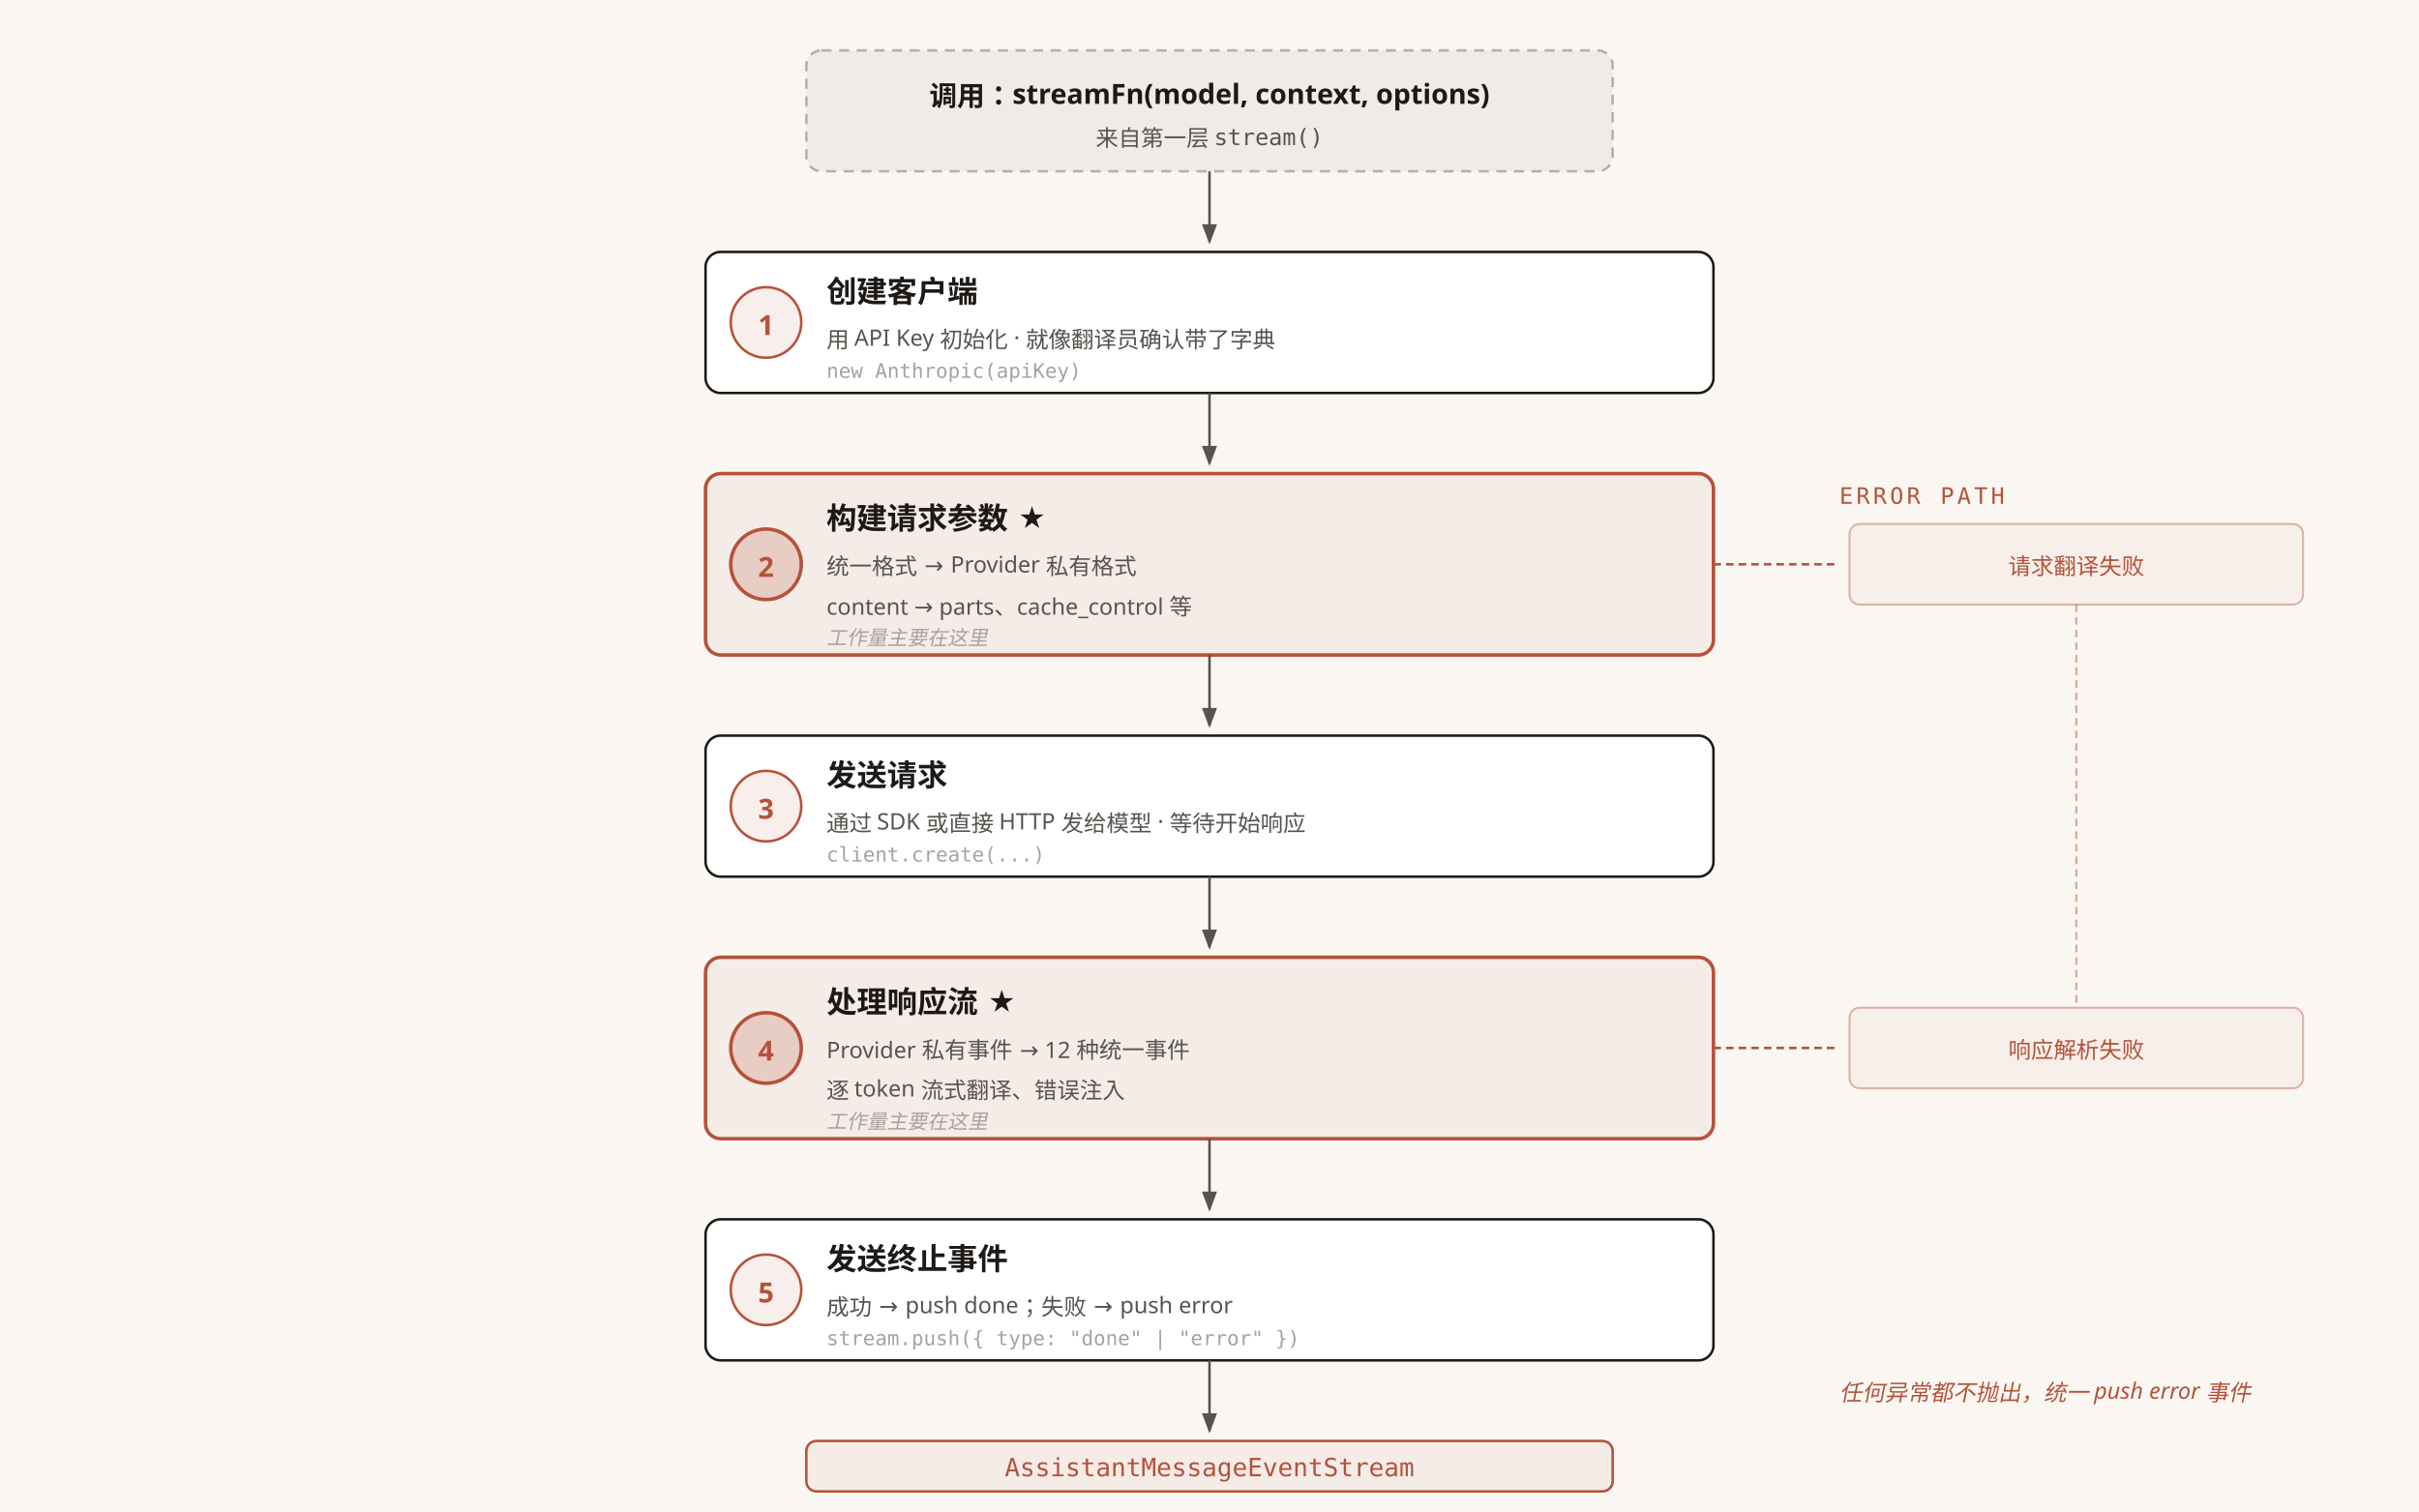
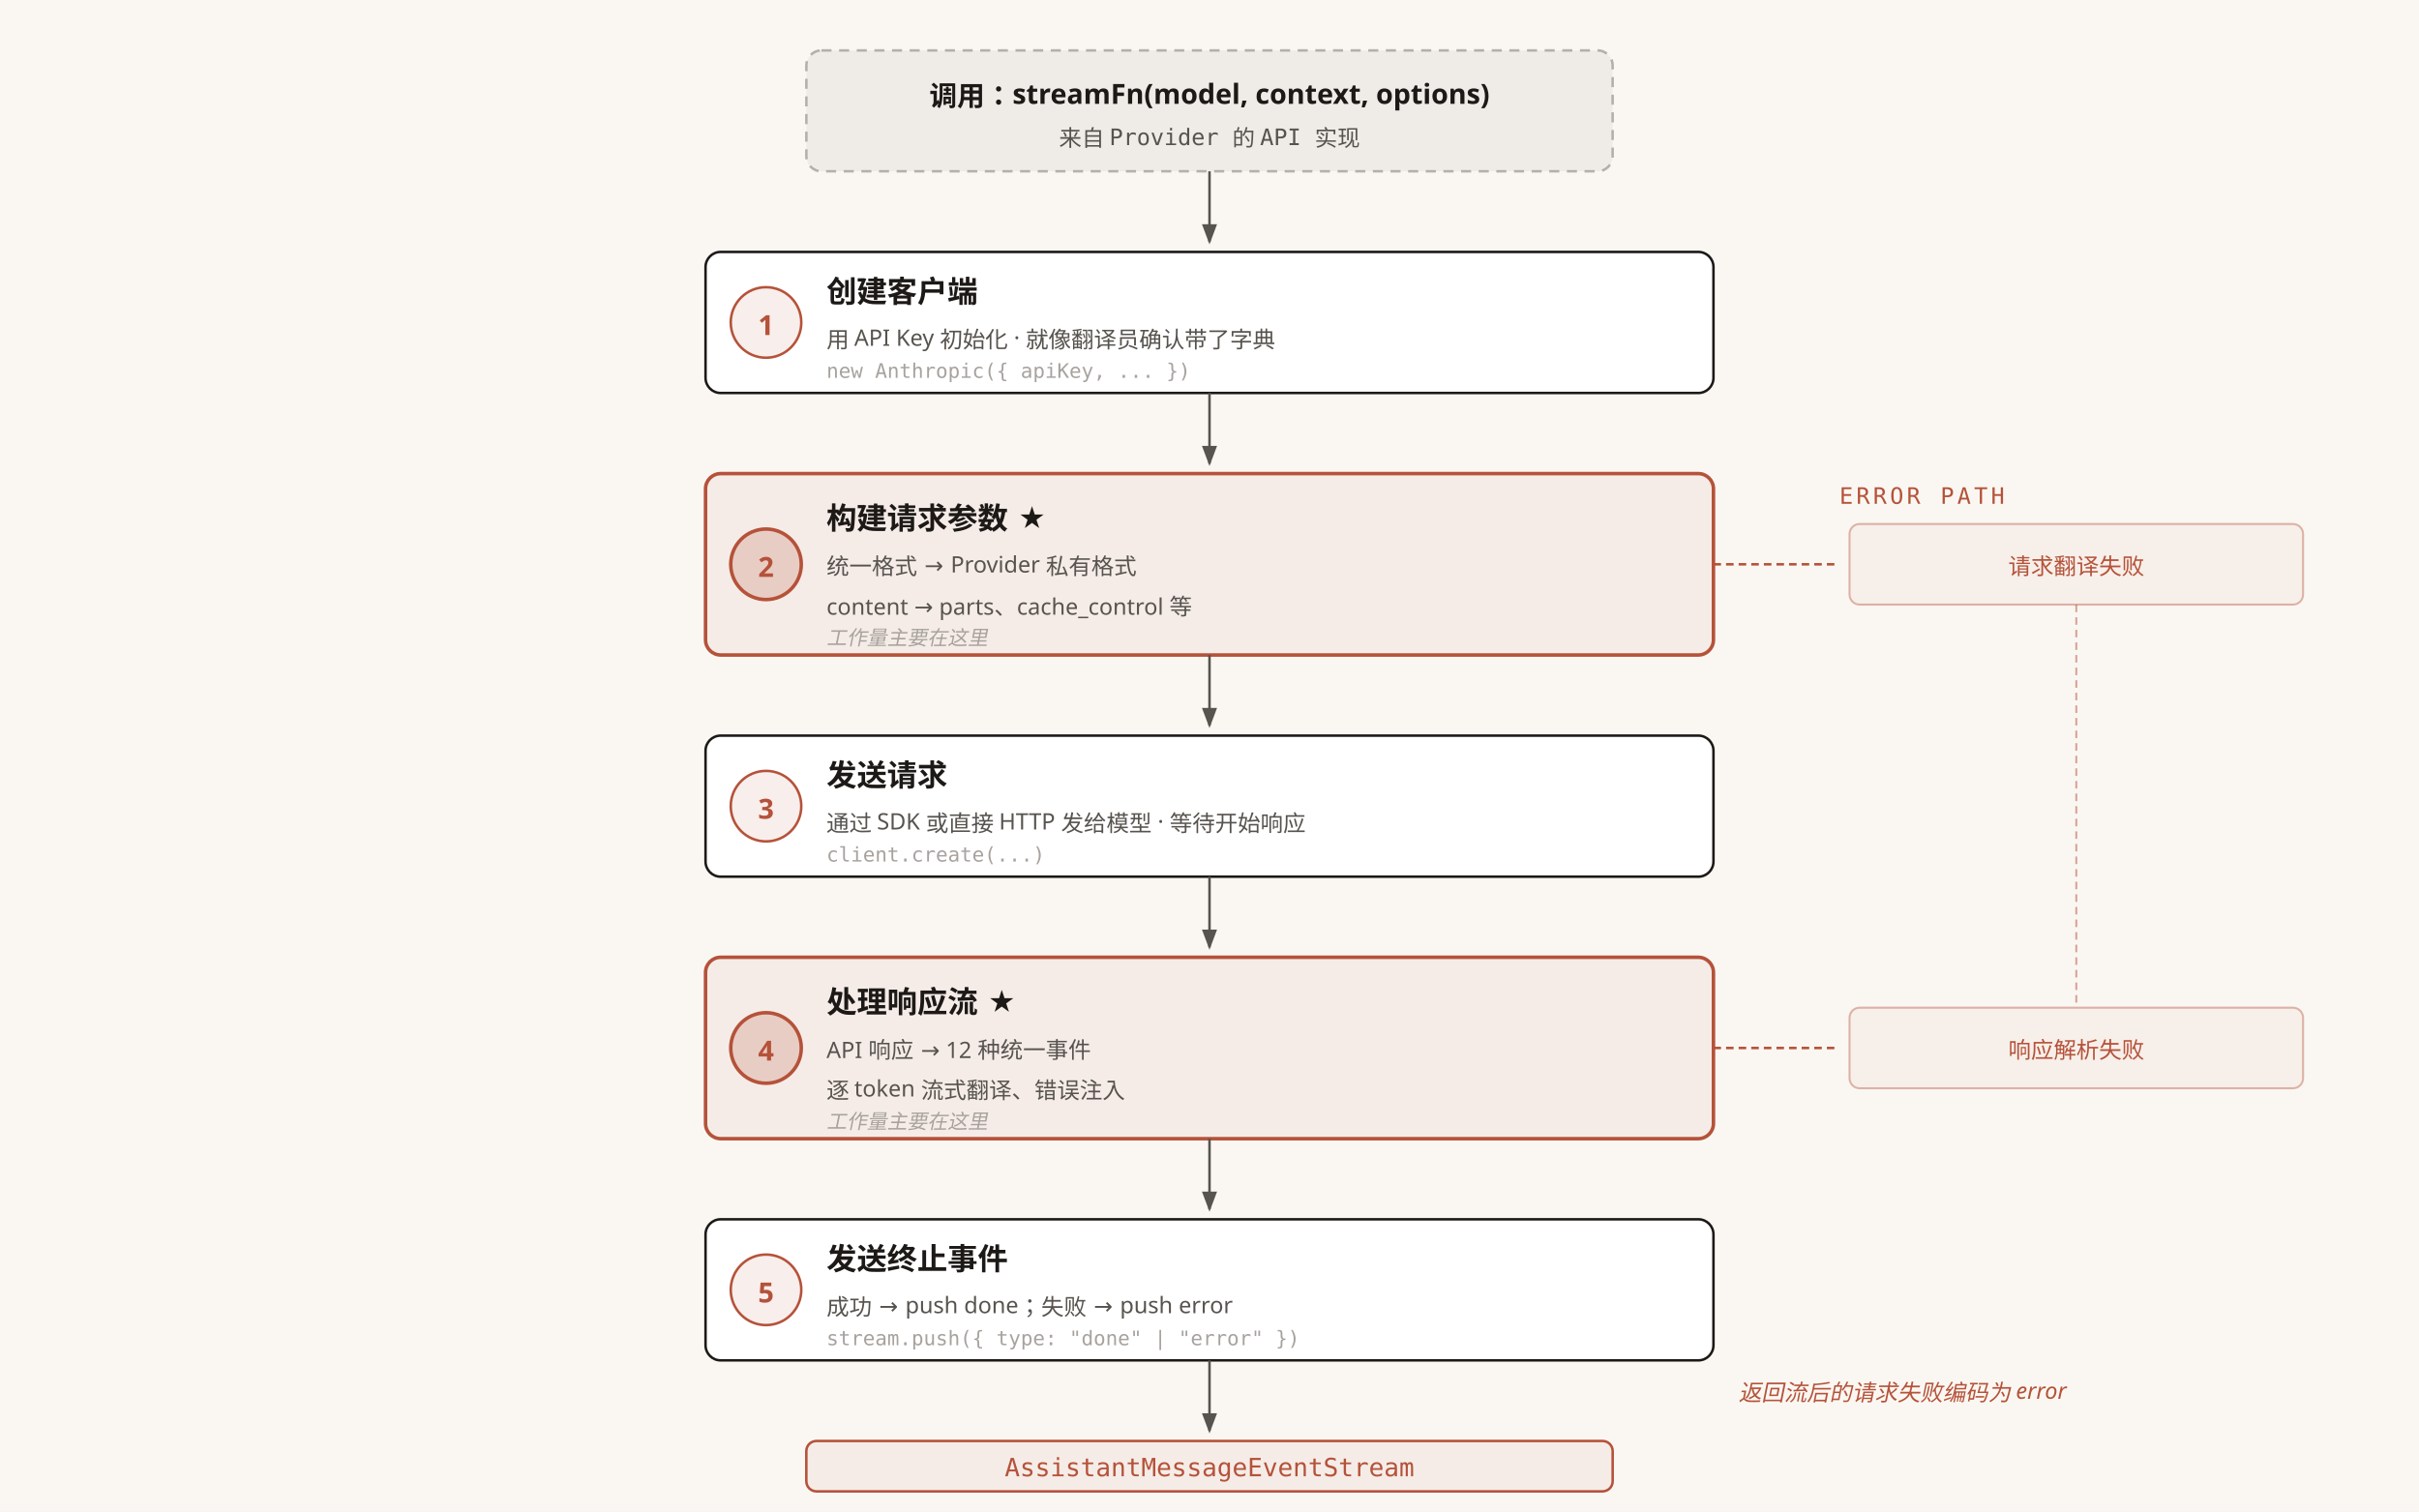
<svg xmlns="http://www.w3.org/2000/svg" viewBox="0 0 960 600">
  <defs>
    <marker id="arrow" markerWidth="8" markerHeight="6" refX="7" refY="3" orient="auto">
      <polygon points="0 0, 8 3, 0 6" fill="#57534e" />
    </marker>
    <marker id="arrow-accent" markerWidth="8" markerHeight="6" refX="7" refY="3" orient="auto">
      <polygon points="0 0, 8 3, 0 6" fill="#b5523a" />
    </marker>
  </defs>
  <rect width="960" height="600" fill="#faf7f2" />
  <rect x="320" y="20" width="320" height="48" rx="6" fill="rgba(28,25,23,0.05)" stroke="rgba(28,25,23,0.30)" stroke-width="1" stroke-dasharray="4,3" />
  <text x="480" y="42" fill="#1c1917" font-size="11" font-weight="600" font-family="'Geist', sans-serif" text-anchor="middle">调用：streamFn(model, context, options)</text>
-   <text x="480" y="58" fill="#57534e" font-size="9" font-family="'Geist Mono', monospace" text-anchor="middle">来自第一层 stream()</text>
+   <text x="480" y="58" fill="#57534e" font-size="9" font-family="'Geist Mono', monospace" text-anchor="middle">来自 Provider 的 API 实现</text>
  <line x1="480" y1="68" x2="480" y2="96" stroke="#57534e" stroke-width="1" marker-end="url(#arrow)" />
  <rect x="280" y="100" width="400" height="56" rx="6" fill="#ffffff" stroke="#1c1917" stroke-width="1" />
  <circle cx="304" cy="128" r="14" fill="rgba(181,82,58,0.10)" stroke="#b5523a" stroke-width="1" />
  <text x="304" y="133" fill="#b5523a" font-size="11" font-weight="600" font-family="'Geist', sans-serif" text-anchor="middle">1</text>
  <text x="328" y="120" fill="#1c1917" font-size="12" font-weight="600" font-family="'Geist', sans-serif">创建客户端</text>
  <text x="328" y="138" fill="#57534e" font-size="9" font-family="'Geist', sans-serif">用 API Key 初始化 · 就像翻译员确认带了字典</text>
-   <text x="328" y="150" fill="#a8a29e" font-size="8" font-family="'Geist Mono', monospace">new Anthropic(apiKey)</text>
+   <text x="328" y="150" fill="#a8a29e" font-size="8" font-family="'Geist Mono', monospace">new Anthropic({ apiKey, ... })</text>
  <line x1="480" y1="156" x2="480" y2="184" stroke="#57534e" stroke-width="1" marker-end="url(#arrow)" />
  <rect x="280" y="188" width="400" height="72" rx="6" fill="rgba(181,82,58,0.06)" stroke="#b5523a" stroke-width="1.4" />
  <circle cx="304" cy="224" r="14" fill="rgba(181,82,58,0.20)" stroke="#b5523a" stroke-width="1.4" />
  <text x="304" y="229" fill="#b5523a" font-size="11" font-weight="600" font-family="'Geist', sans-serif" text-anchor="middle">2</text>
  <text x="328" y="210" fill="#1c1917" font-size="12" font-weight="600" font-family="'Geist', sans-serif">构建请求参数 ★</text>
  <text x="328" y="228" fill="#57534e" font-size="9" font-family="'Geist', sans-serif">统一格式 → Provider 私有格式</text>
  <text x="328" y="244" fill="#57534e" font-size="9" font-family="'Geist', sans-serif">content → parts、cache_control 等</text>
  <text x="328" y="256" fill="#a8a29e" font-size="8" font-family="'Geist', sans-serif" font-style="italic">工作量主要在这里</text>
  <line x1="480" y1="260" x2="480" y2="288" stroke="#57534e" stroke-width="1" marker-end="url(#arrow)" />
  <rect x="280" y="292" width="400" height="56" rx="6" fill="#ffffff" stroke="#1c1917" stroke-width="1" />
  <circle cx="304" cy="320" r="14" fill="rgba(181,82,58,0.10)" stroke="#b5523a" stroke-width="1" />
  <text x="304" y="325" fill="#b5523a" font-size="11" font-weight="600" font-family="'Geist', sans-serif" text-anchor="middle">3</text>
  <text x="328" y="312" fill="#1c1917" font-size="12" font-weight="600" font-family="'Geist', sans-serif">发送请求</text>
  <text x="328" y="330" fill="#57534e" font-size="9" font-family="'Geist', sans-serif">通过 SDK 或直接 HTTP 发给模型 · 等待开始响应</text>
  <text x="328" y="342" fill="#a8a29e" font-size="8" font-family="'Geist Mono', monospace">client.create(...)</text>
  <line x1="480" y1="348" x2="480" y2="376" stroke="#57534e" stroke-width="1" marker-end="url(#arrow)" />
  <rect x="280" y="380" width="400" height="72" rx="6" fill="rgba(181,82,58,0.06)" stroke="#b5523a" stroke-width="1.4" />
  <circle cx="304" cy="416" r="14" fill="rgba(181,82,58,0.20)" stroke="#b5523a" stroke-width="1.4" />
  <text x="304" y="421" fill="#b5523a" font-size="11" font-weight="600" font-family="'Geist', sans-serif" text-anchor="middle">4</text>
  <text x="328" y="402" fill="#1c1917" font-size="12" font-weight="600" font-family="'Geist', sans-serif">处理响应流 ★</text>
-   <text x="328" y="420" fill="#57534e" font-size="9" font-family="'Geist', sans-serif">Provider 私有事件 → 12 种统一事件</text>
+   <text x="328" y="420" fill="#57534e" font-size="9" font-family="'Geist', sans-serif">API 响应 → 12 种统一事件</text>
  <text x="328" y="436" fill="#57534e" font-size="9" font-family="'Geist', sans-serif">逐 token 流式翻译、错误注入</text>
  <text x="328" y="448" fill="#a8a29e" font-size="8" font-family="'Geist', sans-serif" font-style="italic">工作量主要在这里</text>
  <line x1="480" y1="452" x2="480" y2="480" stroke="#57534e" stroke-width="1" marker-end="url(#arrow)" />
  <rect x="280" y="484" width="400" height="56" rx="6" fill="#ffffff" stroke="#1c1917" stroke-width="1" />
  <circle cx="304" cy="512" r="14" fill="rgba(181,82,58,0.10)" stroke="#b5523a" stroke-width="1" />
  <text x="304" y="517" fill="#b5523a" font-size="11" font-weight="600" font-family="'Geist', sans-serif" text-anchor="middle">5</text>
  <text x="328" y="504" fill="#1c1917" font-size="12" font-weight="600" font-family="'Geist', sans-serif">发送终止事件</text>
  <text x="328" y="522" fill="#57534e" font-size="9" font-family="'Geist', sans-serif">成功 → push done；失败 → push error</text>
  <text x="328" y="534" fill="#a8a29e" font-size="8" font-family="'Geist Mono', monospace">stream.push({ type: "done" | "error" })</text>
  <text x="730" y="200" fill="#b5523a" font-size="9" font-family="'Geist Mono', monospace" letter-spacing="0.14em">ERROR PATH</text>
  <line x1="680" y1="224" x2="730" y2="224" stroke="#b5523a" stroke-width="1" stroke-dasharray="3,2" />
  <line x1="680" y1="416" x2="730" y2="416" stroke="#b5523a" stroke-width="1" stroke-dasharray="3,2" />
  <rect x="734" y="208" width="180" height="32" rx="4" fill="rgba(181,82,58,0.05)" stroke="rgba(181,82,58,0.40)" stroke-width="0.8" />
  <text x="824" y="228" fill="#b5523a" font-size="9" font-family="'Geist', sans-serif" text-anchor="middle">请求翻译失败</text>
  <rect x="734" y="400" width="180" height="32" rx="4" fill="rgba(181,82,58,0.05)" stroke="rgba(181,82,58,0.40)" stroke-width="0.8" />
  <text x="824" y="420" fill="#b5523a" font-size="9" font-family="'Geist', sans-serif" text-anchor="middle">响应解析失败</text>
  <path d="M 824 240 L 824 400" fill="none" stroke="#b5523a" stroke-width="0.8" stroke-dasharray="3,2" opacity="0.5" />
  <line x1="730" y1="512" x2="730" y2="512" stroke="#b5523a" stroke-width="1" stroke-dasharray="3,2" />
-   <text x="730" y="556" fill="#b5523a" font-size="9" font-family="'Geist', sans-serif" font-style="italic">
-       任何异常都不抛出，统一 push error 事件
+   <text x="690" y="556" fill="#b5523a" font-size="9" font-family="'Geist', sans-serif" font-style="italic">
+       返回流后的请求失败编码为 error
    </text>
  <line x1="480" y1="540" x2="480" y2="568" stroke="#57534e" stroke-width="1" marker-end="url(#arrow)" />
  <rect x="320" y="572" width="320" height="20" rx="4" fill="rgba(181,82,58,0.06)" stroke="#b5523a" stroke-width="1" />
  <text x="480" y="586" fill="#b5523a" font-size="10" font-family="'Geist Mono', monospace" text-anchor="middle">AssistantMessageEventStream</text>
</svg>
